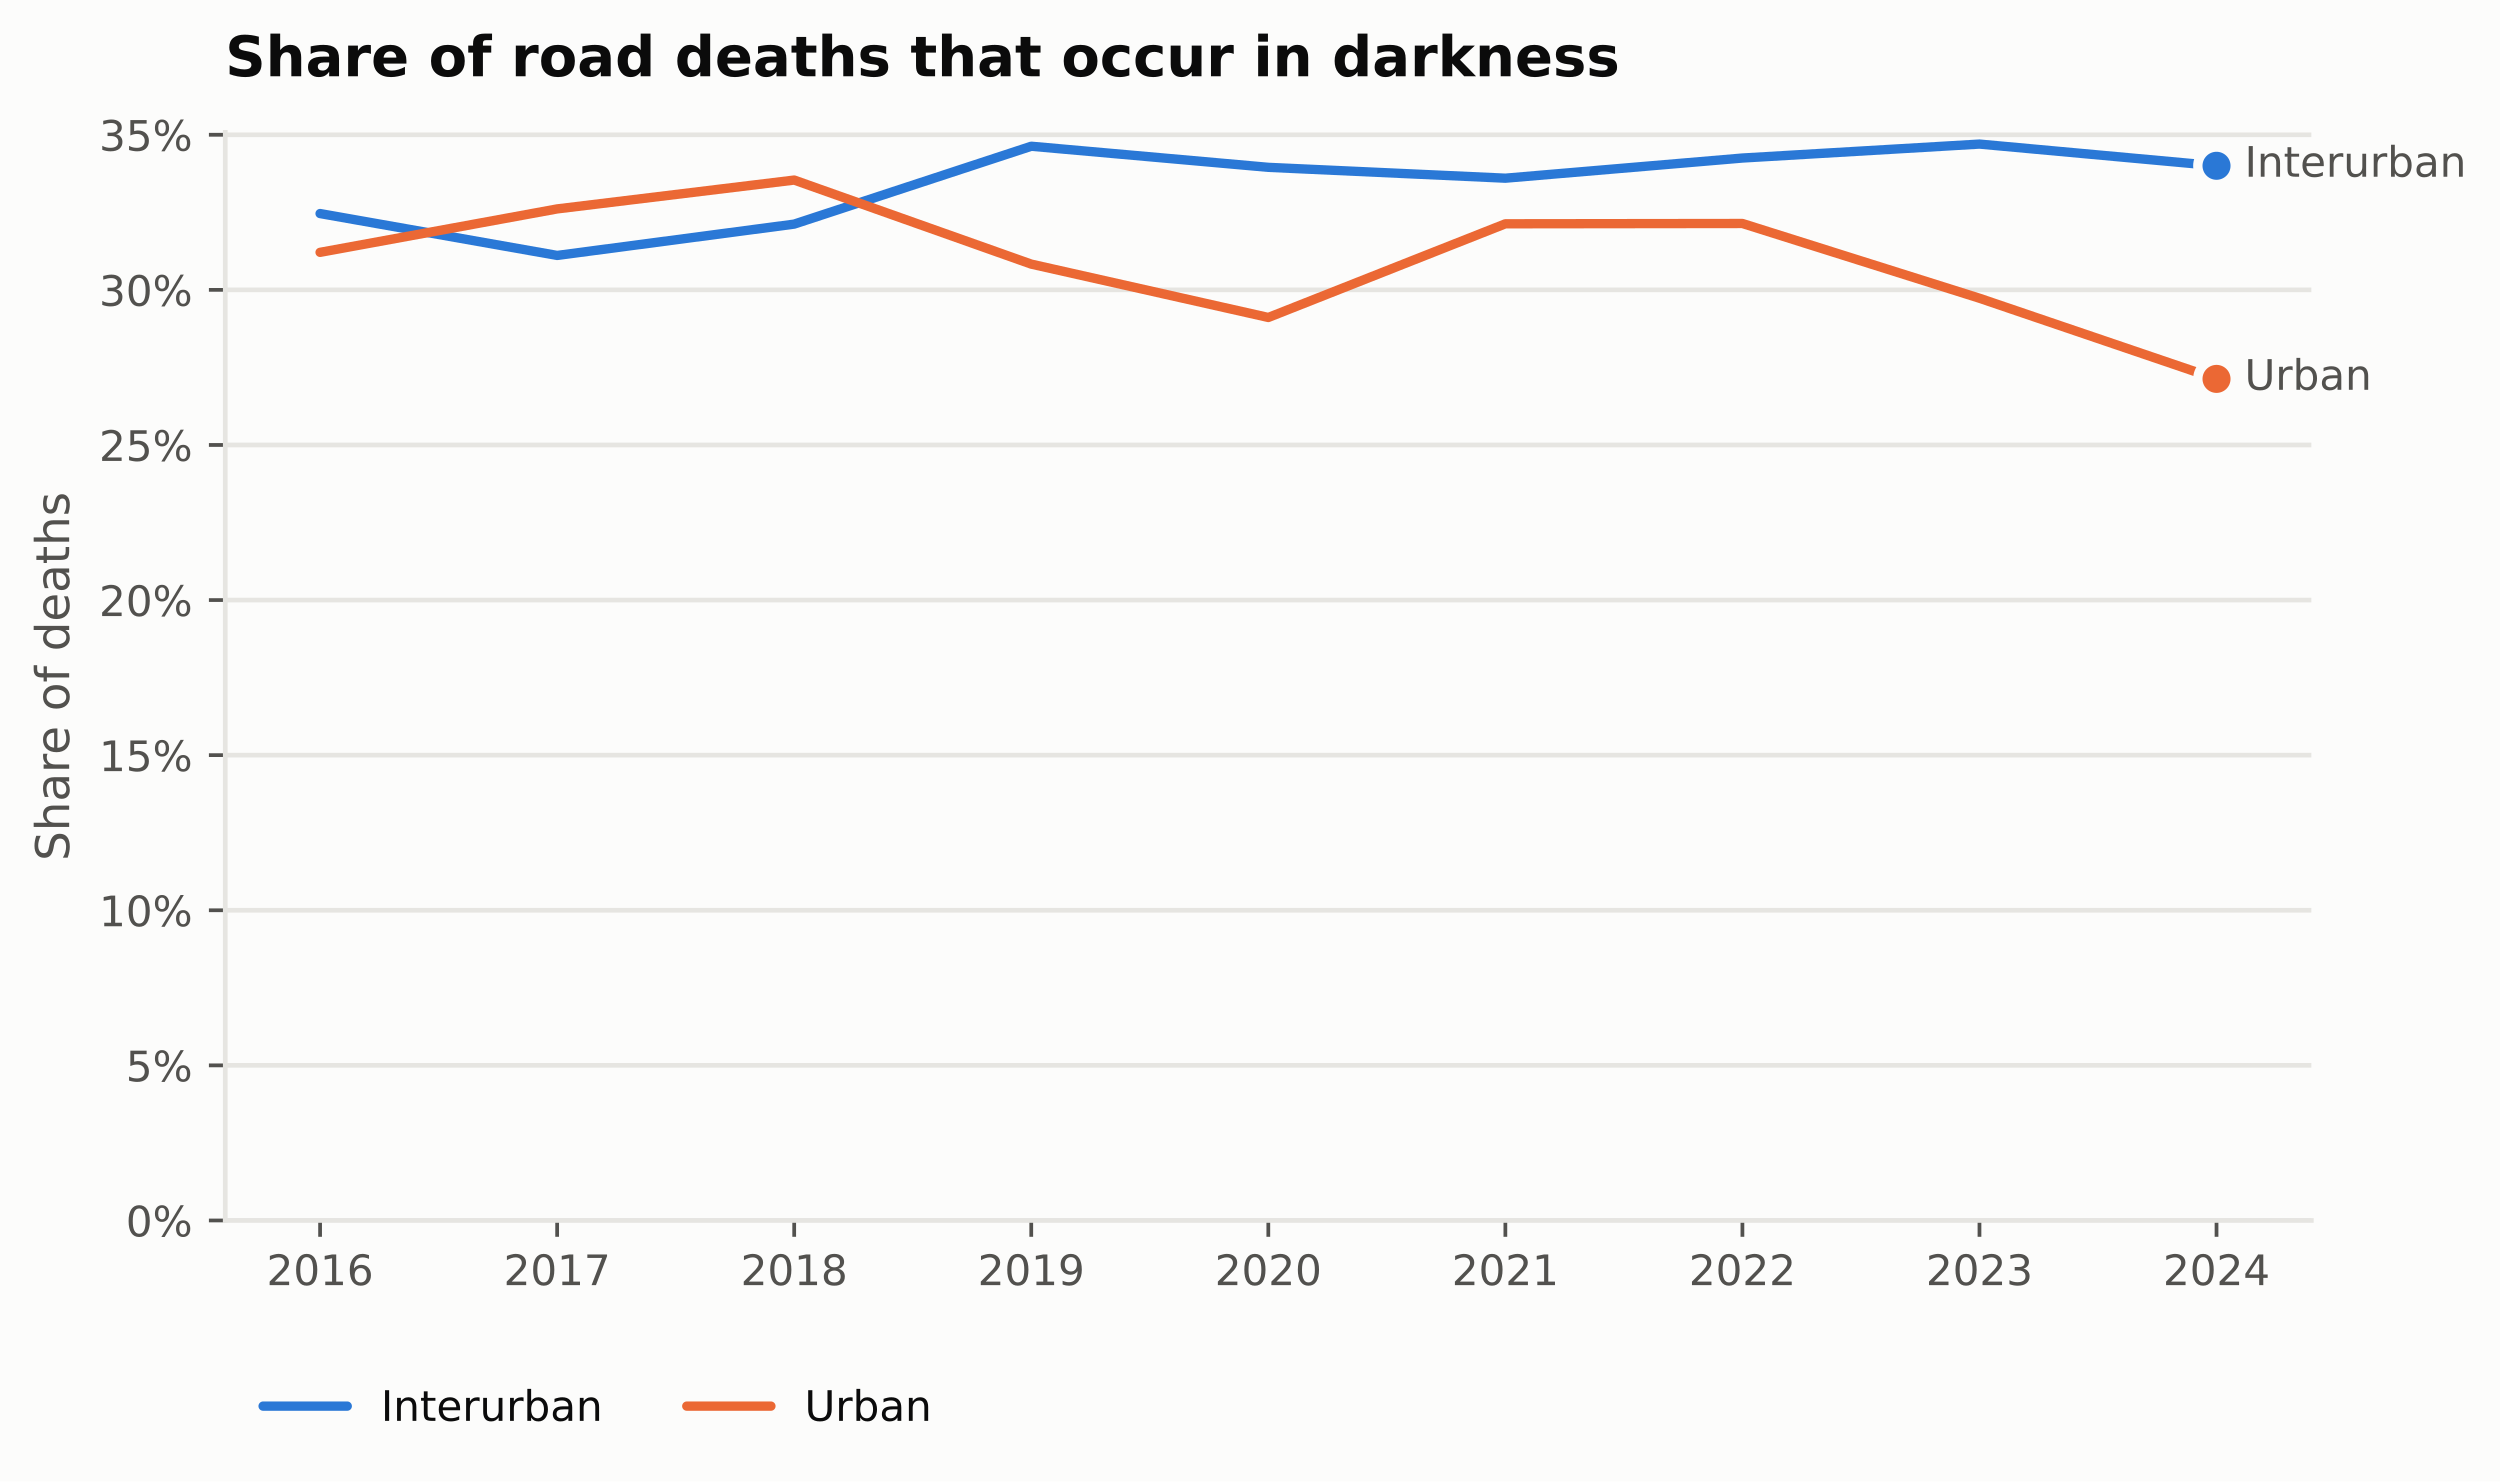
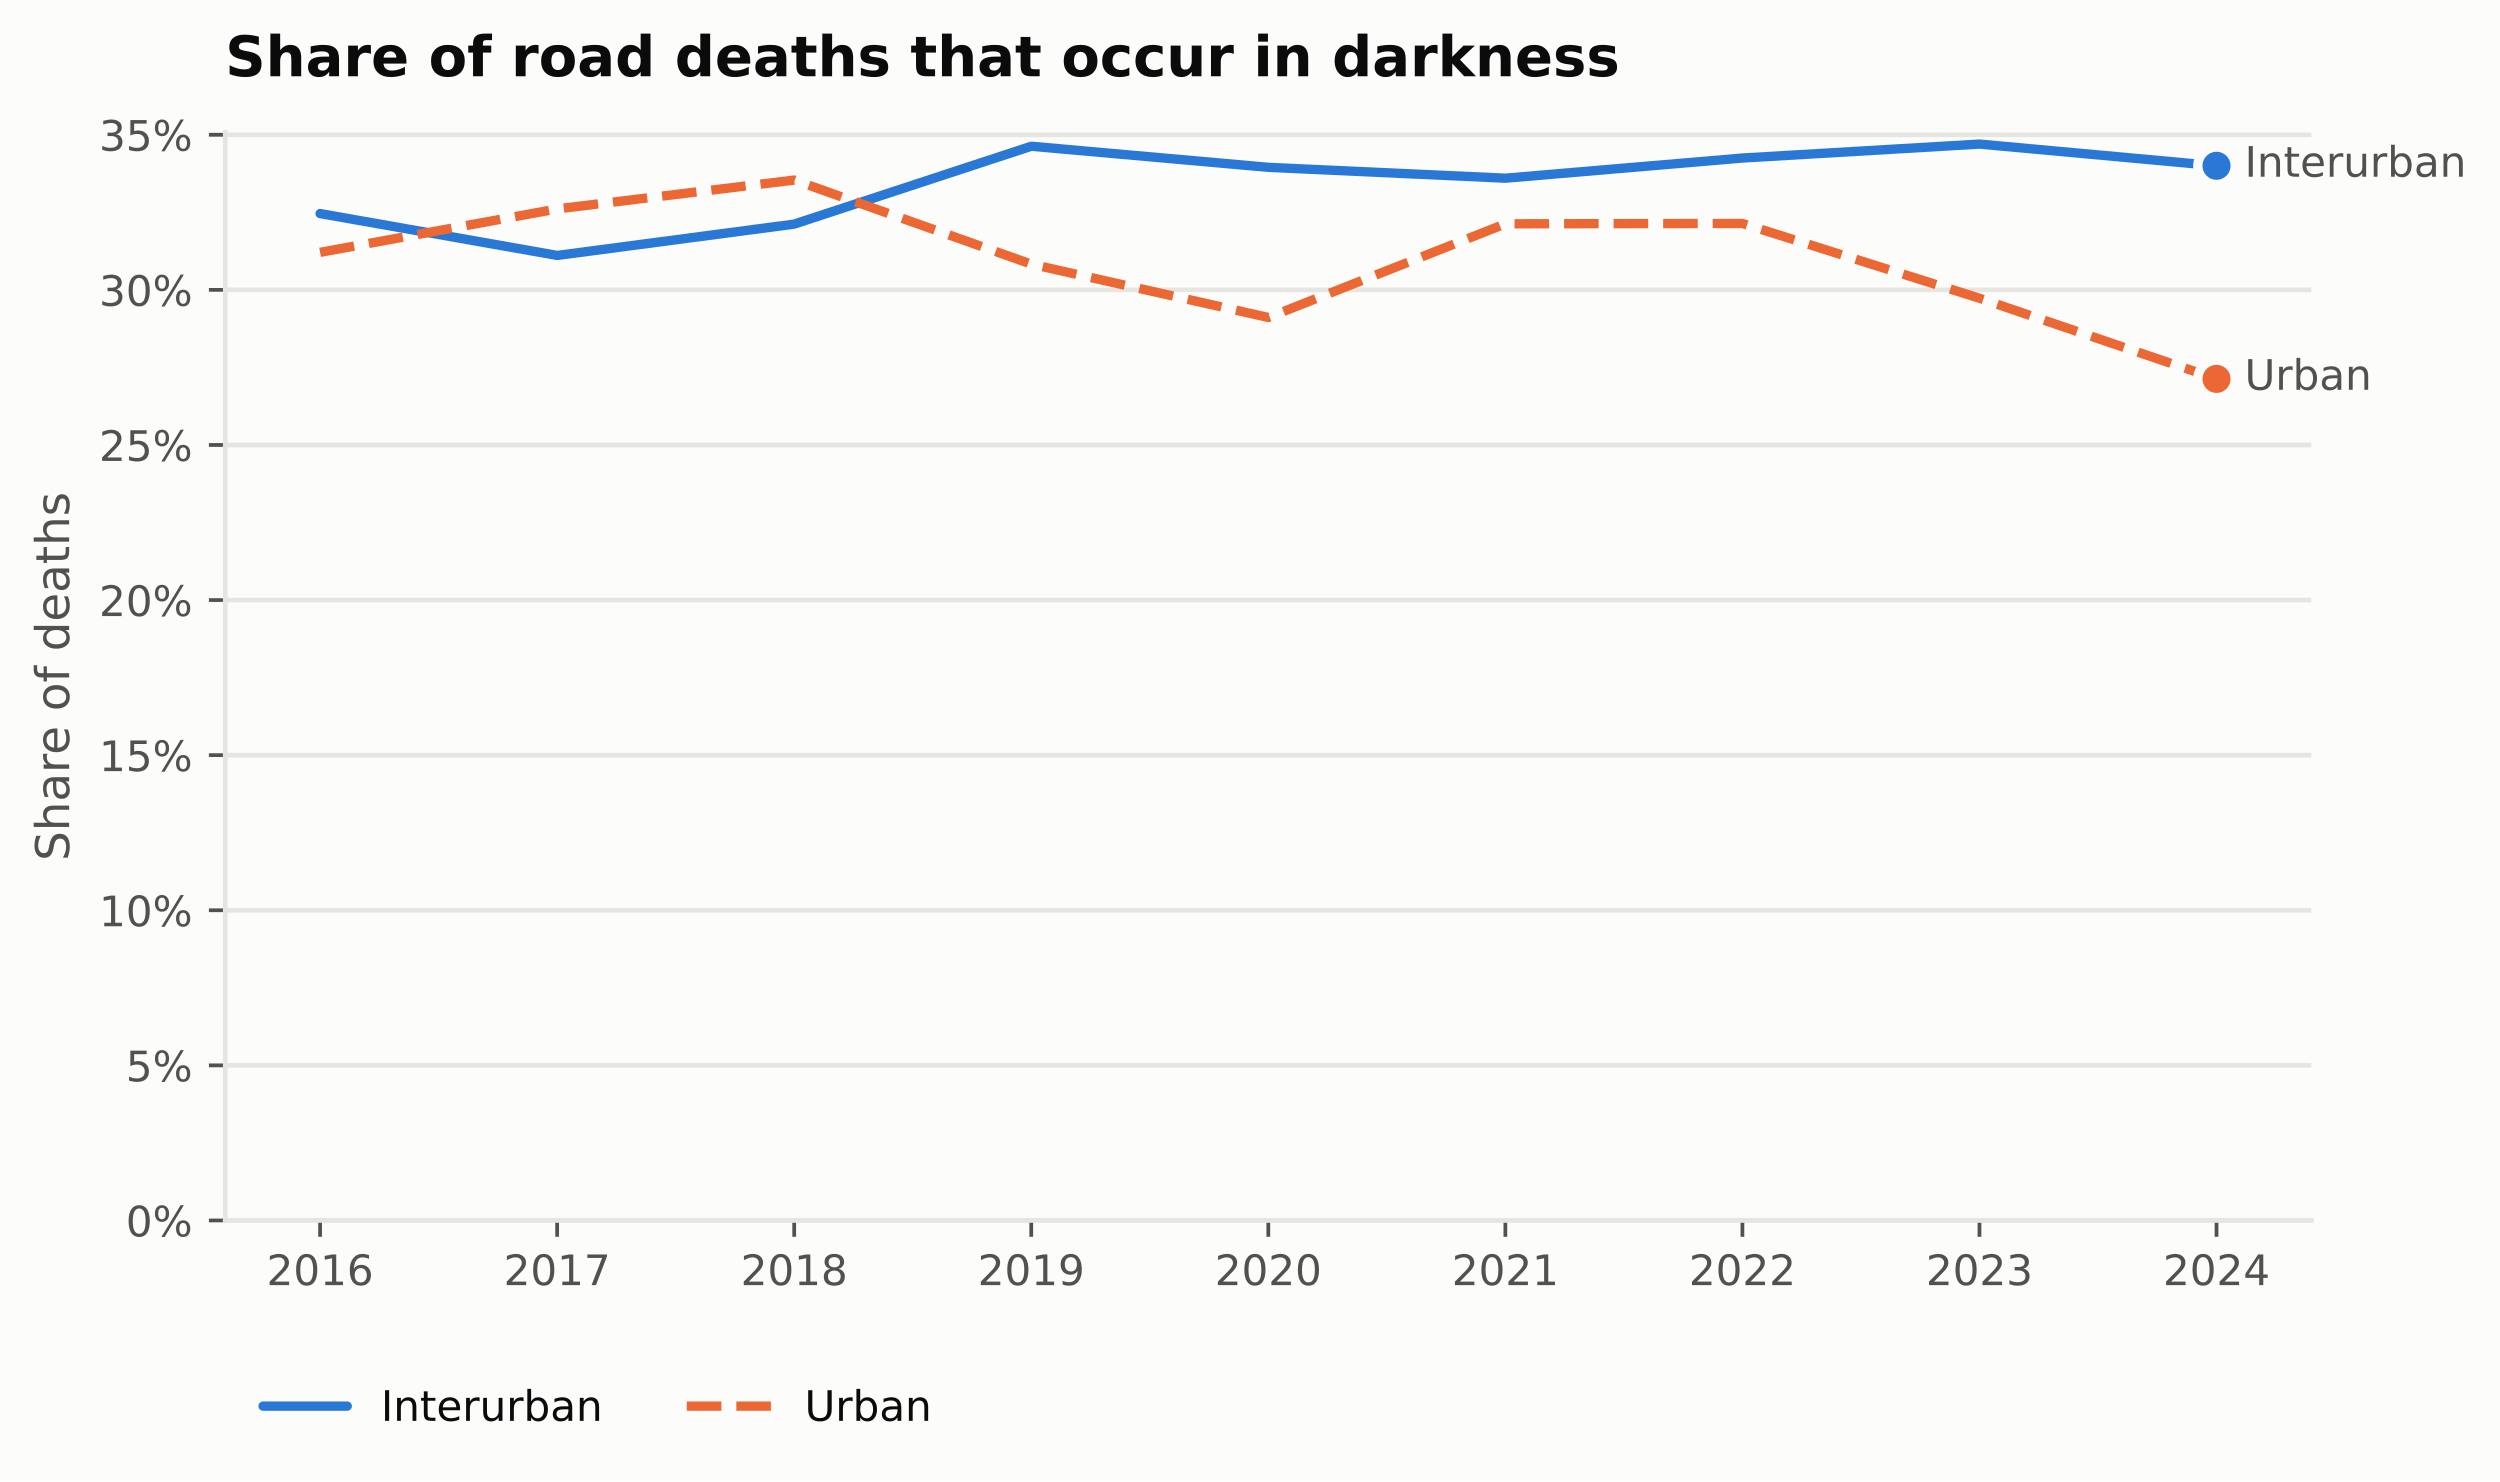
<svg xmlns="http://www.w3.org/2000/svg" xmlns:xlink="http://www.w3.org/1999/xlink" width="534.975pt" height="317.009pt" viewBox="0 0 534.975 317.009" version="1.1">
  <defs>
    <style type="text/css">*{stroke-linejoin: round; stroke-linecap: butt}</style>
  </defs>
  <g id="figure_1">
    <g id="patch_1">
      <path d="M 0 317.009  L 534.975 317.009  L 534.975 0  L 0 0  z " style="fill: #fcfcfb" />
    </g>
    <g id="axes_1">
      <g id="patch_2">
        <path d="M 48.205 261.166  L 494.605 261.166  L 494.605 28.318  L 48.205 28.318  z " style="fill: #fcfcfb" />
      </g>
      <g id="matplotlib.axis_1">
        <g id="xtick_1">
          <g id="line2d_1">
            <defs>
              <path id="m3a9c350e79" d="M 0 0  L 0 3.5  " style="stroke: #52514e; stroke-width: 0.8" />
            </defs>
            <g>
              <use xlink:href="#m3a9c350e79" x="68.496" y="261.166" style="fill: #52514e; stroke: #52514e; stroke-width: 0.8" />
            </g>
          </g>
          <g id="text_1">
            <text style="font-size: 9px; font-family: 'DejaVu Sans', 'Bitstream Vera Sans', 'Computer Modern Sans Serif', 'Lucida Grande', 'Verdana', 'Geneva', 'Lucid', 'Arial', 'Helvetica', 'Avant Garde', sans-serif; text-anchor: middle; fill: #52514e" x="68.496" y="275.004" transform="rotate(-0 68.4956 275.004)">2016</text>
          </g>
        </g>
        <g id="xtick_2">
          <g id="line2d_2">
            <g>
              <use xlink:href="#m3a9c350e79" x="119.223" y="261.166" style="fill: #52514e; stroke: #52514e; stroke-width: 0.8" />
            </g>
          </g>
          <g id="text_2">
            <text style="font-size: 9px; font-family: 'DejaVu Sans', 'Bitstream Vera Sans', 'Computer Modern Sans Serif', 'Lucida Grande', 'Verdana', 'Geneva', 'Lucid', 'Arial', 'Helvetica', 'Avant Garde', sans-serif; text-anchor: middle; fill: #52514e" x="119.223" y="275.004" transform="rotate(-0 119.2229 275.004)">2017</text>
          </g>
        </g>
        <g id="xtick_3">
          <g id="line2d_3">
            <g>
              <use xlink:href="#m3a9c350e79" x="169.95" y="261.166" style="fill: #52514e; stroke: #52514e; stroke-width: 0.8" />
            </g>
          </g>
          <g id="text_3">
            <text style="font-size: 9px; font-family: 'DejaVu Sans', 'Bitstream Vera Sans', 'Computer Modern Sans Serif', 'Lucida Grande', 'Verdana', 'Geneva', 'Lucid', 'Arial', 'Helvetica', 'Avant Garde', sans-serif; text-anchor: middle; fill: #52514e" x="169.95" y="275.004" transform="rotate(-0 169.9501 275.004)">2018</text>
          </g>
        </g>
        <g id="xtick_4">
          <g id="line2d_4">
            <g>
              <use xlink:href="#m3a9c350e79" x="220.677" y="261.166" style="fill: #52514e; stroke: #52514e; stroke-width: 0.8" />
            </g>
          </g>
          <g id="text_4">
            <text style="font-size: 9px; font-family: 'DejaVu Sans', 'Bitstream Vera Sans', 'Computer Modern Sans Serif', 'Lucida Grande', 'Verdana', 'Geneva', 'Lucid', 'Arial', 'Helvetica', 'Avant Garde', sans-serif; text-anchor: middle; fill: #52514e" x="220.677" y="275.004" transform="rotate(-0 220.6774 275.004)">2019</text>
          </g>
        </g>
        <g id="xtick_5">
          <g id="line2d_5">
            <g>
              <use xlink:href="#m3a9c350e79" x="271.405" y="261.166" style="fill: #52514e; stroke: #52514e; stroke-width: 0.8" />
            </g>
          </g>
          <g id="text_5">
            <text style="font-size: 9px; font-family: 'DejaVu Sans', 'Bitstream Vera Sans', 'Computer Modern Sans Serif', 'Lucida Grande', 'Verdana', 'Geneva', 'Lucid', 'Arial', 'Helvetica', 'Avant Garde', sans-serif; text-anchor: middle; fill: #52514e" x="271.405" y="275.004" transform="rotate(-0 271.4047 275.004)">2020</text>
          </g>
        </g>
        <g id="xtick_6">
          <g id="line2d_6">
            <g>
              <use xlink:href="#m3a9c350e79" x="322.132" y="261.166" style="fill: #52514e; stroke: #52514e; stroke-width: 0.8" />
            </g>
          </g>
          <g id="text_6">
            <text style="font-size: 9px; font-family: 'DejaVu Sans', 'Bitstream Vera Sans', 'Computer Modern Sans Serif', 'Lucida Grande', 'Verdana', 'Geneva', 'Lucid', 'Arial', 'Helvetica', 'Avant Garde', sans-serif; text-anchor: middle; fill: #52514e" x="322.132" y="275.004" transform="rotate(-0 322.132 275.004)">2021</text>
          </g>
        </g>
        <g id="xtick_7">
          <g id="line2d_7">
            <g>
              <use xlink:href="#m3a9c350e79" x="372.859" y="261.166" style="fill: #52514e; stroke: #52514e; stroke-width: 0.8" />
            </g>
          </g>
          <g id="text_7">
            <text style="font-size: 9px; font-family: 'DejaVu Sans', 'Bitstream Vera Sans', 'Computer Modern Sans Serif', 'Lucida Grande', 'Verdana', 'Geneva', 'Lucid', 'Arial', 'Helvetica', 'Avant Garde', sans-serif; text-anchor: middle; fill: #52514e" x="372.859" y="275.004" transform="rotate(-0 372.8592 275.004)">2022</text>
          </g>
        </g>
        <g id="xtick_8">
          <g id="line2d_8">
            <g>
              <use xlink:href="#m3a9c350e79" x="423.587" y="261.166" style="fill: #52514e; stroke: #52514e; stroke-width: 0.8" />
            </g>
          </g>
          <g id="text_8">
            <text style="font-size: 9px; font-family: 'DejaVu Sans', 'Bitstream Vera Sans', 'Computer Modern Sans Serif', 'Lucida Grande', 'Verdana', 'Geneva', 'Lucid', 'Arial', 'Helvetica', 'Avant Garde', sans-serif; text-anchor: middle; fill: #52514e" x="423.587" y="275.004" transform="rotate(-0 423.5865 275.004)">2023</text>
          </g>
        </g>
        <g id="xtick_9">
          <g id="line2d_9">
            <g>
              <use xlink:href="#m3a9c350e79" x="474.314" y="261.166" style="fill: #52514e; stroke: #52514e; stroke-width: 0.8" />
            </g>
          </g>
          <g id="text_9">
            <text style="font-size: 9px; font-family: 'DejaVu Sans', 'Bitstream Vera Sans', 'Computer Modern Sans Serif', 'Lucida Grande', 'Verdana', 'Geneva', 'Lucid', 'Arial', 'Helvetica', 'Avant Garde', sans-serif; text-anchor: middle; fill: #52514e" x="474.314" y="275.004" transform="rotate(-0 474.3138 275.004)">2024</text>
          </g>
        </g>
      </g>
      <g id="matplotlib.axis_2">
        <g id="ytick_1">
          <g id="line2d_10">
            <path d="M 48.205 261.166  L 494.605 261.166  " clip-path="url(#p6a5e886651)" style="fill: none; stroke: #e6e5e1; stroke-linecap: round" />
          </g>
          <g id="line2d_11">
            <defs>
              <path id="mdd3c75259f" d="M 0 0  L -3.5 0  " style="stroke: #52514e; stroke-width: 0.8" />
            </defs>
            <g>
              <use xlink:href="#mdd3c75259f" x="48.205" y="261.166" style="fill: #52514e; stroke: #52514e; stroke-width: 0.8" />
            </g>
          </g>
          <g id="text_10">
            <text style="font-size: 9px; font-family: 'DejaVu Sans', 'Bitstream Vera Sans', 'Computer Modern Sans Serif', 'Lucida Grande', 'Verdana', 'Geneva', 'Lucid', 'Arial', 'Helvetica', 'Avant Garde', sans-serif; text-anchor: end; fill: #52514e" x="41.205" y="264.585" transform="rotate(-0 41.20469 264.5851)">0%</text>
          </g>
        </g>
        <g id="ytick_2">
          <g id="line2d_12">
            <path d="M 48.205 227.977  L 494.605 227.977  " clip-path="url(#p6a5e886651)" style="fill: none; stroke: #e6e5e1; stroke-linecap: round" />
          </g>
          <g id="line2d_13">
            <g>
              <use xlink:href="#mdd3c75259f" x="48.205" y="227.977" style="fill: #52514e; stroke: #52514e; stroke-width: 0.8" />
            </g>
          </g>
          <g id="text_11">
            <text style="font-size: 9px; font-family: 'DejaVu Sans', 'Bitstream Vera Sans', 'Computer Modern Sans Serif', 'Lucida Grande', 'Verdana', 'Geneva', 'Lucid', 'Arial', 'Helvetica', 'Avant Garde', sans-serif; text-anchor: end; fill: #52514e" x="41.205" y="231.396" transform="rotate(-0 41.20469 231.3955)">5%</text>
          </g>
        </g>
        <g id="ytick_3">
          <g id="line2d_14">
            <path d="M 48.205 194.787  L 494.605 194.787  " clip-path="url(#p6a5e886651)" style="fill: none; stroke: #e6e5e1; stroke-linecap: round" />
          </g>
          <g id="line2d_15">
            <g>
              <use xlink:href="#mdd3c75259f" x="48.205" y="194.787" style="fill: #52514e; stroke: #52514e; stroke-width: 0.8" />
            </g>
          </g>
          <g id="text_12">
            <text style="font-size: 9px; font-family: 'DejaVu Sans', 'Bitstream Vera Sans', 'Computer Modern Sans Serif', 'Lucida Grande', 'Verdana', 'Geneva', 'Lucid', 'Arial', 'Helvetica', 'Avant Garde', sans-serif; text-anchor: end; fill: #52514e" x="41.205" y="198.206" transform="rotate(-0 41.20469 198.2059)">10%</text>
          </g>
        </g>
        <g id="ytick_4">
          <g id="line2d_16">
            <path d="M 48.205 161.597  L 494.605 161.597  " clip-path="url(#p6a5e886651)" style="fill: none; stroke: #e6e5e1; stroke-linecap: round" />
          </g>
          <g id="line2d_17">
            <g>
              <use xlink:href="#mdd3c75259f" x="48.205" y="161.597" style="fill: #52514e; stroke: #52514e; stroke-width: 0.8" />
            </g>
          </g>
          <g id="text_13">
            <text style="font-size: 9px; font-family: 'DejaVu Sans', 'Bitstream Vera Sans', 'Computer Modern Sans Serif', 'Lucida Grande', 'Verdana', 'Geneva', 'Lucid', 'Arial', 'Helvetica', 'Avant Garde', sans-serif; text-anchor: end; fill: #52514e" x="41.205" y="165.016" transform="rotate(-0 41.20469 165.0164)">15%</text>
          </g>
        </g>
        <g id="ytick_5">
          <g id="line2d_18">
            <path d="M 48.205 128.408  L 494.605 128.408  " clip-path="url(#p6a5e886651)" style="fill: none; stroke: #e6e5e1; stroke-linecap: round" />
          </g>
          <g id="line2d_19">
            <g>
              <use xlink:href="#mdd3c75259f" x="48.205" y="128.408" style="fill: #52514e; stroke: #52514e; stroke-width: 0.8" />
            </g>
          </g>
          <g id="text_14">
            <text style="font-size: 9px; font-family: 'DejaVu Sans', 'Bitstream Vera Sans', 'Computer Modern Sans Serif', 'Lucida Grande', 'Verdana', 'Geneva', 'Lucid', 'Arial', 'Helvetica', 'Avant Garde', sans-serif; text-anchor: end; fill: #52514e" x="41.205" y="131.827" transform="rotate(-0 41.20469 131.8268)">20%</text>
          </g>
        </g>
        <g id="ytick_6">
          <g id="line2d_20">
            <path d="M 48.205 95.218  L 494.605 95.218  " clip-path="url(#p6a5e886651)" style="fill: none; stroke: #e6e5e1; stroke-linecap: round" />
          </g>
          <g id="line2d_21">
            <g>
              <use xlink:href="#mdd3c75259f" x="48.205" y="95.218" style="fill: #52514e; stroke: #52514e; stroke-width: 0.8" />
            </g>
          </g>
          <g id="text_15">
            <text style="font-size: 9px; font-family: 'DejaVu Sans', 'Bitstream Vera Sans', 'Computer Modern Sans Serif', 'Lucida Grande', 'Verdana', 'Geneva', 'Lucid', 'Arial', 'Helvetica', 'Avant Garde', sans-serif; text-anchor: end; fill: #52514e" x="41.205" y="98.637" transform="rotate(-0 41.20469 98.63727)">25%</text>
          </g>
        </g>
        <g id="ytick_7">
          <g id="line2d_22">
            <path d="M 48.205 62.029  L 494.605 62.029  " clip-path="url(#p6a5e886651)" style="fill: none; stroke: #e6e5e1; stroke-linecap: round" />
          </g>
          <g id="line2d_23">
            <g>
              <use xlink:href="#mdd3c75259f" x="48.205" y="62.029" style="fill: #52514e; stroke: #52514e; stroke-width: 0.8" />
            </g>
          </g>
          <g id="text_16">
            <text style="font-size: 9px; font-family: 'DejaVu Sans', 'Bitstream Vera Sans', 'Computer Modern Sans Serif', 'Lucida Grande', 'Verdana', 'Geneva', 'Lucid', 'Arial', 'Helvetica', 'Avant Garde', sans-serif; text-anchor: end; fill: #52514e" x="41.205" y="65.448" transform="rotate(-0 41.20469 65.44771)">30%</text>
          </g>
        </g>
        <g id="ytick_8">
          <g id="line2d_24">
            <path d="M 48.205 28.839  L 494.605 28.839  " clip-path="url(#p6a5e886651)" style="fill: none; stroke: #e6e5e1; stroke-linecap: round" />
          </g>
          <g id="line2d_25">
            <g>
              <use xlink:href="#mdd3c75259f" x="48.205" y="28.839" style="fill: #52514e; stroke: #52514e; stroke-width: 0.8" />
            </g>
          </g>
          <g id="text_17">
            <text style="font-size: 9px; font-family: 'DejaVu Sans', 'Bitstream Vera Sans', 'Computer Modern Sans Serif', 'Lucida Grande', 'Verdana', 'Geneva', 'Lucid', 'Arial', 'Helvetica', 'Avant Garde', sans-serif; text-anchor: end; fill: #52514e" x="41.205" y="32.258" transform="rotate(-0 41.20469 32.25815)">35%</text>
          </g>
        </g>
        <g id="text_18">
          <text style="font-size: 10px; font-family: 'DejaVu Sans', 'Bitstream Vera Sans', 'Computer Modern Sans Serif', 'Lucida Grande', 'Verdana', 'Geneva', 'Lucid', 'Arial', 'Helvetica', 'Avant Garde', sans-serif; text-anchor: middle; fill: #52514e" x="14.798" y="144.742" transform="rotate(-90 14.79844 144.7421)">Share of deaths</text>
        </g>
      </g>
      <g id="line2d_26">
        <path d="M 68.496 45.699  L 119.223 54.661  L 169.95 47.956  L 220.677 31.295  L 271.405 35.809  L 322.132 38.132  L 372.859 33.818  L 423.587 30.831  L 474.314 35.477  " clip-path="url(#p6a5e886651)" style="fill: none; stroke: #2a78d6; stroke-width: 2; stroke-linecap: round" />
      </g>
      <g id="line2d_27">
        <defs>
          <path id="mbdb302a14b" d="M 0 4  C 1.061 4 2.078 3.579 2.828 2.828  C 3.579 2.078 4 1.061 4 0  C 4 -1.061 3.579 -2.078 2.828 -2.828  C 2.078 -3.579 1.061 -4 0 -4  C -1.061 -4 -2.078 -3.579 -2.828 -2.828  C -3.579 -2.078 -4 -1.061 -4 0  C -4 1.061 -3.579 2.078 -2.828 2.828  C -2.078 3.579 -1.061 4 0 4  z " style="stroke: #fcfcfb; stroke-width: 2" />
        </defs>
        <g clip-path="url(#p6a5e886651)">
          <use xlink:href="#mbdb302a14b" x="474.314" y="35.477" style="fill: #2a78d6; stroke: #fcfcfb; stroke-width: 2" />
        </g>
      </g>
      <g id="line2d_28">
-         <path d="M 68.496 53.997  L 119.223 44.704  L 169.95 38.531  L 220.677 56.519  L 271.405 67.937  L 322.132 47.89  L 372.859 47.824  L 423.587 63.821  L 474.314 81.08  " clip-path="url(#p6a5e886651)" style="fill: none; stroke: #eb6834; stroke-width: 2; stroke-linecap: round" />
+         <path d="M 68.496 53.997  L 119.223 44.704  L 169.95 38.531  L 220.677 56.519  L 271.405 67.937  L 322.132 47.89  L 372.859 47.824  L 423.587 63.821  L 474.314 81.08  " clip-path="url(#p6a5e886651)" style="fill: none; stroke-dasharray: 7.4,3.2; stroke-dashoffset: 0; stroke: #eb6834; stroke-width: 2" />
      </g>
      <g id="line2d_29">
        <defs>
          <path id="m415b86604d" d="M 0 4  C 1.061 4 2.078 3.579 2.828 2.828  C 3.579 2.078 4 1.061 4 0  C 4 -1.061 3.579 -2.078 2.828 -2.828  C 2.078 -3.579 1.061 -4 0 -4  C -1.061 -4 -2.078 -3.579 -2.828 -2.828  C -3.579 -2.078 -4 -1.061 -4 0  C -4 1.061 -3.579 2.078 -2.828 2.828  C -2.078 3.579 -1.061 4 0 4  z " style="stroke: #fcfcfb; stroke-width: 2" />
        </defs>
        <g clip-path="url(#p6a5e886651)">
          <use xlink:href="#m415b86604d" x="474.314" y="81.08" style="fill: #eb6834; stroke: #fcfcfb; stroke-width: 2" />
        </g>
      </g>
      <g id="patch_3">
        <path d="M 48.205 261.166  L 48.205 28.318  " style="fill: none; stroke: #e6e5e1; stroke-linejoin: miter; stroke-linecap: square" />
      </g>
      <g id="patch_4">
        <path d="M 48.205 261.166  L 494.605 261.166  " style="fill: none; stroke: #e6e5e1; stroke-linejoin: miter; stroke-linecap: square" />
      </g>
      <g id="text_19">
        <text style="font-size: 9px; font-family: 'DejaVu Sans', 'Bitstream Vera Sans', 'Computer Modern Sans Serif', 'Lucida Grande', 'Verdana', 'Geneva', 'Lucid', 'Arial', 'Helvetica', 'Avant Garde', sans-serif; text-anchor: start; fill: #52514e" x="480.314" y="37.815" transform="rotate(-0 480.3138 37.81535)">Interurban</text>
      </g>
      <g id="text_20">
        <text style="font-size: 9px; font-family: 'DejaVu Sans', 'Bitstream Vera Sans', 'Computer Modern Sans Serif', 'Lucida Grande', 'Verdana', 'Geneva', 'Lucid', 'Arial', 'Helvetica', 'Avant Garde', sans-serif; text-anchor: start; fill: #52514e" x="480.314" y="83.418" transform="rotate(-0 480.3138 83.41781)">Urban</text>
      </g>
      <g id="text_21">
        <text style="font-weight: 700; font-size: 12px; font-family: 'DejaVu Sans', 'Bitstream Vera Sans', 'Computer Modern Sans Serif', 'Lucida Grande', 'Verdana', 'Geneva', 'Lucid', 'Arial', 'Helvetica', 'Avant Garde', sans-serif; text-anchor: start; fill: #0b0b0b" x="48.205" y="16.318" transform="rotate(-0 48.20469 16.31812)">Share of road deaths that occur in darkness</text>
      </g>
      <g id="legend_1">
        <g id="line2d_30">
          <path d="M 56.305 300.896  L 65.305 300.896  L 74.305 300.896  " style="fill: none; stroke: #2a78d6; stroke-width: 2; stroke-linecap: round" />
        </g>
        <g id="text_22">
          <text style="font-size: 9px; font-family: 'DejaVu Sans', 'Bitstream Vera Sans', 'Computer Modern Sans Serif', 'Lucida Grande', 'Verdana', 'Geneva', 'Lucid', 'Arial', 'Helvetica', 'Avant Garde', sans-serif; text-anchor: start; fill: #0b0b0b" x="81.505" y="304.046" transform="rotate(-0 81.50469 304.0465)">Interurban</text>
        </g>
        <g id="line2d_31">
-           <path d="M 146.966 300.896  L 155.966 300.896  L 164.966 300.896  " style="fill: none; stroke: #eb6834; stroke-width: 2; stroke-linecap: round" />
+           <path d="M 146.966 300.896  L 155.966 300.896  L 164.966 300.896  " style="fill: none; stroke-dasharray: 7.4,3.2; stroke-dashoffset: 0; stroke: #eb6834; stroke-width: 2" />
        </g>
        <g id="text_23">
          <text style="font-size: 9px; font-family: 'DejaVu Sans', 'Bitstream Vera Sans', 'Computer Modern Sans Serif', 'Lucida Grande', 'Verdana', 'Geneva', 'Lucid', 'Arial', 'Helvetica', 'Avant Garde', sans-serif; text-anchor: start; fill: #0b0b0b" x="172.166" y="304.046" transform="rotate(-0 172.1656 304.0465)">Urban</text>
        </g>
      </g>
    </g>
  </g>
  <defs>
    <clipPath id="p6a5e886651">
      <rect x="48.205" y="28.318" width="446.4" height="232.848" />
    </clipPath>
  </defs>
</svg>
